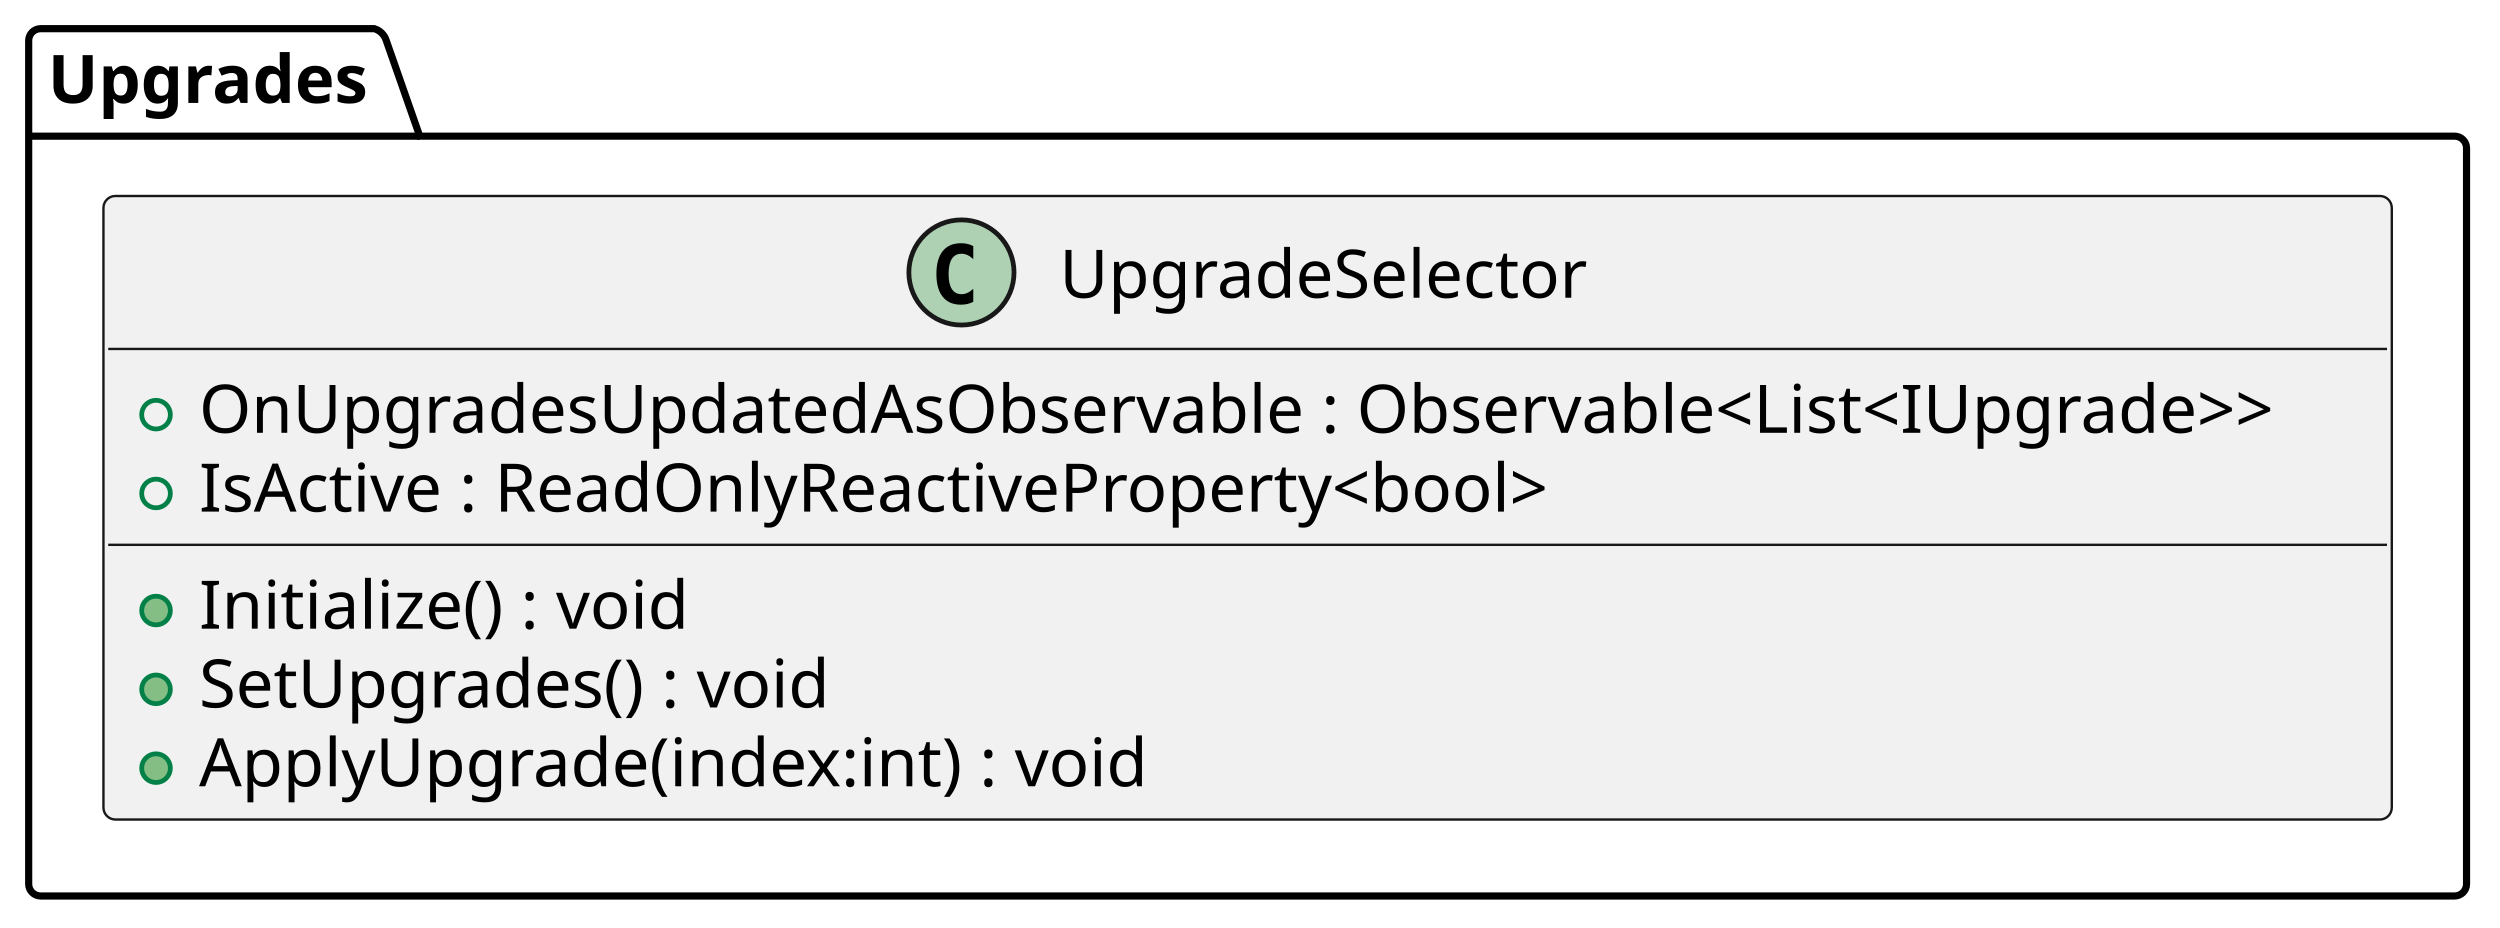
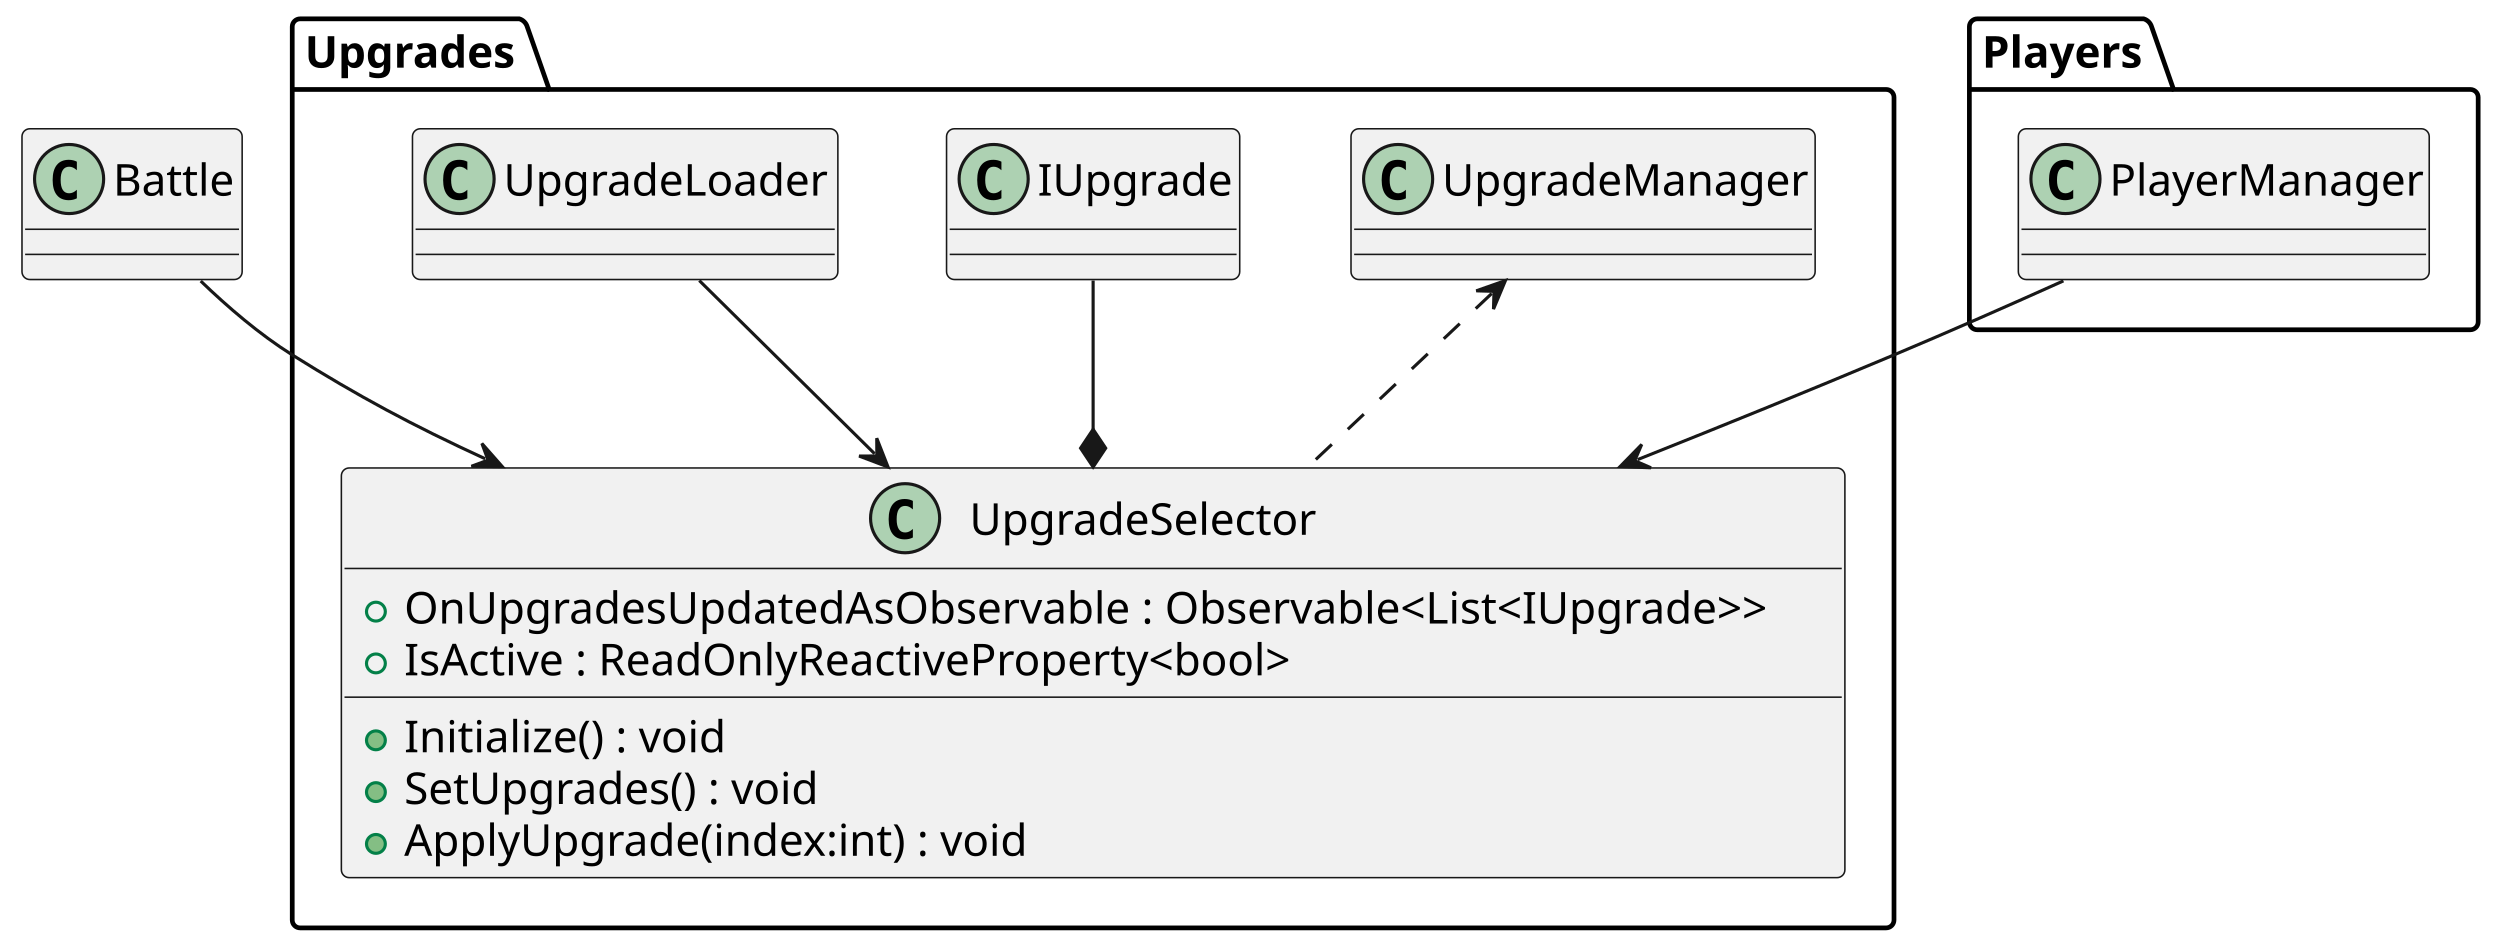
- <svg xmlns="http://www.w3.org/2000/svg" contentStyleType="text/css" height="194px" preserveAspectRatio="none" style="width:523px;height:194px;background:#FFFFFF;" version="1.1" viewBox="0 0 523 194" width="523px" zoomAndPan="magnify">
+ <svg xmlns="http://www.w3.org/2000/svg" contentStyleType="text/css" height="302px" preserveAspectRatio="none" style="width:796px;height:302px;background:#FFFFFF;" version="1.1" viewBox="0 0 796 302" width="796px" zoomAndPan="magnify">
  <defs />
  <g>
    <g id="cluster_Upgrades">
-       <path d="M8.5,6 L78.311,6 A3.75,3.75 0 0 1 80.811,8.5 L87.811,28.488 L513.5,28.488 A2.5,2.5 0 0 1 516,30.988 L516,184.94 A2.5,2.5 0 0 1 513.5,187.44 L8.5,187.44 A2.5,2.5 0 0 1 6,184.94 L6,8.5 A2.5,2.5 0 0 1 8.5,6 " fill="none" style="stroke:#000000;stroke-width:1.5;" />
-       <line style="stroke:#000000;stroke-width:1.5;" x1="6" x2="87.811" y1="28.488" y2="28.488" />
-       <text fill="#000000" font-family="sans-serif" font-size="14" font-weight="bold" lengthAdjust="spacing" textLength="68.811" x="10" y="21.535">Upgrades</text>
+       <path d="M95.55,6 L165.361,6 A3.75,3.75 0 0 1 167.861,8.5 L174.861,28.488 L600.55,28.488 A2.5,2.5 0 0 1 603.05,30.988 L603.05,292.94 A2.5,2.5 0 0 1 600.55,295.44 L95.55,295.44 A2.5,2.5 0 0 1 93.05,292.94 L93.05,8.5 A2.5,2.5 0 0 1 95.55,6 " fill="none" style="stroke:#000000;stroke-width:1.5;" />
+       <line style="stroke:#000000;stroke-width:1.5;" x1="93.05" x2="174.861" y1="28.488" y2="28.488" />
+       <text fill="#000000" font-family="sans-serif" font-size="14" font-weight="bold" lengthAdjust="spacing" textLength="68.811" x="97.05" y="21.535">Upgrades</text>
+     </g>
+     <g id="cluster_Players">
+       <path d="M629.55,6 L682.565,6 A3.75,3.75 0 0 1 685.065,8.5 L692.065,28.488 L786.55,28.488 A2.5,2.5 0 0 1 789.05,30.988 L789.05,102.5 A2.5,2.5 0 0 1 786.55,105 L629.55,105 A2.5,2.5 0 0 1 627.05,102.5 L627.05,8.5 A2.5,2.5 0 0 1 629.55,6 " fill="none" style="stroke:#000000;stroke-width:1.5;" />
+       <line style="stroke:#000000;stroke-width:1.5;" x1="627.05" x2="692.065" y1="28.488" y2="28.488" />
+       <text fill="#000000" font-family="sans-serif" font-size="14" font-weight="bold" lengthAdjust="spacing" textLength="52.015" x="631.05" y="21.535">Players</text>
    </g>
    <g id="elem_UpgradeSelector">
-       <rect codeLine="2" fill="#F1F1F1" height="130.441" id="UpgradeSelector" rx="2.5" ry="2.5" style="stroke:#181818;stroke-width:0.5;" width="478.724" x="21.64" y="41" />
-       <ellipse cx="201.135" cy="57" fill="#ADD1B2" rx="11" ry="11" style="stroke:#181818;stroke-width:1.0;" />
-       <path d="M203.608,63.143 Q203.027,63.442 202.388,63.591 Q201.748,63.741 201.043,63.741 Q198.536,63.741 197.216,62.089 Q195.896,60.437 195.896,57.316 Q195.896,54.187 197.216,52.535 Q198.536,50.883 201.043,50.883 Q201.748,50.883 202.396,51.032 Q203.043,51.182 203.608,51.48 L203.608,54.203 Q202.977,53.622 202.383,53.352 Q201.79,53.083 201.159,53.083 Q199.814,53.083 199.13,54.149 Q198.445,55.216 198.445,57.316 Q198.445,59.408 199.13,60.474 Q199.814,61.541 201.159,61.541 Q201.79,61.541 202.383,61.271 Q202.977,61.002 203.608,60.42 Z " fill="#000000" />
-       <text fill="#000000" font-family="sans-serif" font-size="14" lengthAdjust="spacing" textLength="111.234" x="221.635" y="62.291">UpgradeSelector</text>
-       <line style="stroke:#181818;stroke-width:0.5;" x1="22.64" x2="499.364" y1="73" y2="73" />
-       <ellipse cx="32.64" cy="86.744" fill="none" rx="3" ry="3" style="stroke:#038048;stroke-width:1.0;" />
-       <text fill="#000000" font-family="sans-serif" font-size="14" lengthAdjust="spacing" textLength="452.724" x="41.64" y="90.535">OnUpgradesUpdatedAsObservable : Observable&lt;List&lt;IUpgrade&gt;&gt;</text>
-       <ellipse cx="32.64" cy="103.232" fill="none" rx="3" ry="3" style="stroke:#038048;stroke-width:1.0;" />
-       <text fill="#000000" font-family="sans-serif" font-size="14" lengthAdjust="spacing" textLength="294.896" x="41.64" y="107.023">IsActive : ReadOnlyReactiveProperty&lt;bool&gt;</text>
-       <line style="stroke:#181818;stroke-width:0.5;" x1="22.64" x2="499.364" y1="113.977" y2="113.977" />
-       <ellipse cx="32.64" cy="127.721" fill="#84BE84" rx="3" ry="3" style="stroke:#038048;stroke-width:1.0;" />
-       <text fill="#000000" font-family="sans-serif" font-size="14" lengthAdjust="spacing" textLength="108.801" x="41.64" y="131.512">Initialize() : void</text>
-       <ellipse cx="32.64" cy="144.209" fill="#84BE84" rx="3" ry="3" style="stroke:#038048;stroke-width:1.0;" />
-       <text fill="#000000" font-family="sans-serif" font-size="14" lengthAdjust="spacing" textLength="136.124" x="41.64" y="148">SetUpgrades() : void</text>
-       <ellipse cx="32.64" cy="160.697" fill="#84BE84" rx="3" ry="3" style="stroke:#038048;stroke-width:1.0;" />
-       <text fill="#000000" font-family="sans-serif" font-size="14" lengthAdjust="spacing" textLength="207.389" x="41.64" y="164.488">ApplyUpgrade(index:int) : void</text>
+       <rect codeLine="2" fill="#F1F1F1" height="130.441" id="UpgradeSelector" rx="2.5" ry="2.5" style="stroke:#181818;stroke-width:0.5;" width="478.724" x="108.69" y="149" />
+       <ellipse cx="288.185" cy="165" fill="#ADD1B2" rx="11" ry="11" style="stroke:#181818;stroke-width:1.0;" />
+       <path d="M290.658,171.143 Q290.077,171.442 289.438,171.591 Q288.798,171.741 288.093,171.741 Q285.586,171.741 284.266,170.089 Q282.946,168.437 282.946,165.316 Q282.946,162.186 284.266,160.535 Q285.586,158.883 288.093,158.883 Q288.798,158.883 289.446,159.032 Q290.093,159.182 290.658,159.481 L290.658,162.203 Q290.027,161.622 289.433,161.352 Q288.84,161.083 288.209,161.083 Q286.864,161.083 286.18,162.149 Q285.495,163.216 285.495,165.316 Q285.495,167.408 286.18,168.474 Q286.864,169.541 288.209,169.541 Q288.84,169.541 289.433,169.271 Q290.027,169.001 290.658,168.42 Z " fill="#000000" />
+       <text fill="#000000" font-family="sans-serif" font-size="14" lengthAdjust="spacing" textLength="111.234" x="308.685" y="170.291">UpgradeSelector</text>
+       <line style="stroke:#181818;stroke-width:0.5;" x1="109.69" x2="586.414" y1="181" y2="181" />
+       <ellipse cx="119.69" cy="194.744" fill="none" rx="3" ry="3" style="stroke:#038048;stroke-width:1.0;" />
+       <text fill="#000000" font-family="sans-serif" font-size="14" lengthAdjust="spacing" textLength="452.724" x="128.69" y="198.535">OnUpgradesUpdatedAsObservable : Observable&lt;List&lt;IUpgrade&gt;&gt;</text>
+       <ellipse cx="119.69" cy="211.232" fill="none" rx="3" ry="3" style="stroke:#038048;stroke-width:1.0;" />
+       <text fill="#000000" font-family="sans-serif" font-size="14" lengthAdjust="spacing" textLength="294.896" x="128.69" y="215.023">IsActive : ReadOnlyReactiveProperty&lt;bool&gt;</text>
+       <line style="stroke:#181818;stroke-width:0.5;" x1="109.69" x2="586.414" y1="221.977" y2="221.977" />
+       <ellipse cx="119.69" cy="235.721" fill="#84BE84" rx="3" ry="3" style="stroke:#038048;stroke-width:1.0;" />
+       <text fill="#000000" font-family="sans-serif" font-size="14" lengthAdjust="spacing" textLength="108.801" x="128.69" y="239.512">Initialize() : void</text>
+       <ellipse cx="119.69" cy="252.209" fill="#84BE84" rx="3" ry="3" style="stroke:#038048;stroke-width:1.0;" />
+       <text fill="#000000" font-family="sans-serif" font-size="14" lengthAdjust="spacing" textLength="136.124" x="128.69" y="256">SetUpgrades() : void</text>
+       <ellipse cx="119.69" cy="268.697" fill="#84BE84" rx="3" ry="3" style="stroke:#038048;stroke-width:1.0;" />
+       <text fill="#000000" font-family="sans-serif" font-size="14" lengthAdjust="spacing" textLength="207.389" x="128.69" y="272.488">ApplyUpgrade(index:int) : void</text>
+     </g>
+     <g id="elem_UpgradeLoader">
+       <rect fill="#F1F1F1" height="48" id="UpgradeLoader" rx="2.5" ry="2.5" style="stroke:#181818;stroke-width:0.5;" width="135.448" x="131.33" y="41" />
+       <ellipse cx="146.33" cy="57" fill="#ADD1B2" rx="11" ry="11" style="stroke:#181818;stroke-width:1.0;" />
+       <path d="M148.803,63.143 Q148.222,63.442 147.583,63.591 Q146.944,63.741 146.238,63.741 Q143.731,63.741 142.411,62.089 Q141.092,60.437 141.092,57.316 Q141.092,54.187 142.411,52.535 Q143.731,50.883 146.238,50.883 Q146.944,50.883 147.591,51.032 Q148.239,51.182 148.803,51.48 L148.803,54.203 Q148.172,53.622 147.579,53.352 Q146.985,53.083 146.354,53.083 Q145.01,53.083 144.325,54.149 Q143.64,55.216 143.64,57.316 Q143.64,59.408 144.325,60.474 Q145.01,61.541 146.354,61.541 Q146.985,61.541 147.579,61.271 Q148.172,61.002 148.803,60.42 Z " fill="#000000" />
+       <text fill="#000000" font-family="sans-serif" font-size="14" lengthAdjust="spacing" textLength="103.448" x="160.33" y="62.291">UpgradeLoader</text>
+       <line style="stroke:#181818;stroke-width:0.5;" x1="132.33" x2="265.778" y1="73" y2="73" />
+       <line style="stroke:#181818;stroke-width:0.5;" x1="132.33" x2="265.778" y1="81" y2="81" />
+     </g>
+     <g id="elem_IUpgrade">
+       <rect fill="#F1F1F1" height="48" id="IUpgrade" rx="2.5" ry="2.5" style="stroke:#181818;stroke-width:0.5;" width="93.346" x="301.38" y="41" />
+       <ellipse cx="316.38" cy="57" fill="#ADD1B2" rx="11" ry="11" style="stroke:#181818;stroke-width:1.0;" />
+       <path d="M318.853,63.143 Q318.272,63.442 317.633,63.591 Q316.994,63.741 316.288,63.741 Q313.781,63.741 312.462,62.089 Q311.142,60.437 311.142,57.316 Q311.142,54.187 312.462,52.535 Q313.781,50.883 316.288,50.883 Q316.994,50.883 317.641,51.032 Q318.289,51.182 318.853,51.48 L318.853,54.203 Q318.222,53.622 317.629,53.352 Q317.035,53.083 316.404,53.083 Q315.06,53.083 314.375,54.149 Q313.69,55.216 313.69,57.316 Q313.69,59.408 314.375,60.474 Q315.06,61.541 316.404,61.541 Q317.035,61.541 317.629,61.271 Q318.222,61.002 318.853,60.42 Z " fill="#000000" />
+       <text fill="#000000" font-family="sans-serif" font-size="14" lengthAdjust="spacing" textLength="61.346" x="330.38" y="62.291">IUpgrade</text>
+       <line style="stroke:#181818;stroke-width:0.5;" x1="302.38" x2="393.726" y1="73" y2="73" />
+       <line style="stroke:#181818;stroke-width:0.5;" x1="302.38" x2="393.726" y1="81" y2="81" />
+     </g>
+     <g id="elem_UpgradeManager">
+       <rect fill="#F1F1F1" height="48" id="UpgradeManager" rx="2.5" ry="2.5" style="stroke:#181818;stroke-width:0.5;" width="147.78" x="430.16" y="41" />
+       <ellipse cx="445.16" cy="57" fill="#ADD1B2" rx="11" ry="11" style="stroke:#181818;stroke-width:1.0;" />
+       <path d="M447.633,63.143 Q447.052,63.442 446.413,63.591 Q445.774,63.741 445.068,63.741 Q442.561,63.741 441.241,62.089 Q439.922,60.437 439.922,57.316 Q439.922,54.187 441.241,52.535 Q442.561,50.883 445.068,50.883 Q445.774,50.883 446.421,51.032 Q447.069,51.182 447.633,51.48 L447.633,54.203 Q447.002,53.622 446.409,53.352 Q445.815,53.083 445.184,53.083 Q443.84,53.083 443.155,54.149 Q442.47,55.216 442.47,57.316 Q442.47,59.408 443.155,60.474 Q443.84,61.541 445.184,61.541 Q445.815,61.541 446.409,61.271 Q447.002,61.002 447.633,60.42 Z " fill="#000000" />
+       <text fill="#000000" font-family="sans-serif" font-size="14" lengthAdjust="spacing" textLength="115.78" x="459.16" y="62.291">UpgradeManager</text>
+       <line style="stroke:#181818;stroke-width:0.5;" x1="431.16" x2="576.94" y1="73" y2="73" />
+       <line style="stroke:#181818;stroke-width:0.5;" x1="431.16" x2="576.94" y1="81" y2="81" />
+     </g>
+     <g id="elem_PlayerManager">
+       <rect fill="#F1F1F1" height="48" id="PlayerManager" rx="2.5" ry="2.5" style="stroke:#181818;stroke-width:0.5;" width="130.827" x="642.64" y="41" />
+       <ellipse cx="657.64" cy="57" fill="#ADD1B2" rx="11" ry="11" style="stroke:#181818;stroke-width:1.0;" />
+       <path d="M660.113,63.143 Q659.532,63.442 658.893,63.591 Q658.254,63.741 657.548,63.741 Q655.041,63.741 653.721,62.089 Q652.402,60.437 652.402,57.316 Q652.402,54.187 653.721,52.535 Q655.041,50.883 657.548,50.883 Q658.254,50.883 658.901,51.032 Q659.549,51.182 660.113,51.48 L660.113,54.203 Q659.482,53.622 658.889,53.352 Q658.295,53.083 657.664,53.083 Q656.32,53.083 655.635,54.149 Q654.95,55.216 654.95,57.316 Q654.95,59.408 655.635,60.474 Q656.32,61.541 657.664,61.541 Q658.295,61.541 658.889,61.271 Q659.482,61.002 660.113,60.42 Z " fill="#000000" />
+       <text fill="#000000" font-family="sans-serif" font-size="14" lengthAdjust="spacing" textLength="98.827" x="671.64" y="62.291">PlayerManager</text>
+       <line style="stroke:#181818;stroke-width:0.5;" x1="643.64" x2="772.467" y1="73" y2="73" />
+       <line style="stroke:#181818;stroke-width:0.5;" x1="643.64" x2="772.467" y1="81" y2="81" />
+     </g>
+     <g id="elem_Battle">
+       <rect fill="#F1F1F1" height="48" id="Battle" rx="2.5" ry="2.5" style="stroke:#181818;stroke-width:0.5;" width="70.103" x="7" y="41" />
+       <ellipse cx="22" cy="57" fill="#ADD1B2" rx="11" ry="11" style="stroke:#181818;stroke-width:1.0;" />
+       <path d="M24.473,63.143 Q23.892,63.442 23.253,63.591 Q22.614,63.741 21.908,63.741 Q19.401,63.741 18.081,62.089 Q16.762,60.437 16.762,57.316 Q16.762,54.187 18.081,52.535 Q19.401,50.883 21.908,50.883 Q22.614,50.883 23.261,51.032 Q23.909,51.182 24.473,51.48 L24.473,54.203 Q23.842,53.622 23.249,53.352 Q22.655,53.083 22.024,53.083 Q20.68,53.083 19.995,54.149 Q19.31,55.216 19.31,57.316 Q19.31,59.408 19.995,60.474 Q20.68,61.541 22.024,61.541 Q22.655,61.541 23.249,61.271 Q23.842,61.002 24.473,60.42 Z " fill="#000000" />
+       <text fill="#000000" font-family="sans-serif" font-size="14" lengthAdjust="spacing" textLength="38.103" x="36" y="62.291">Battle</text>
+       <line style="stroke:#181818;stroke-width:0.5;" x1="8" x2="76.103" y1="73" y2="73" />
+       <line style="stroke:#181818;stroke-width:0.5;" x1="8" x2="76.103" y1="81" y2="81" />
+     </g>
+     <g id="link_UpgradeLoader_UpgradeSelector">
+       <path codeLine="10" d="M222.66,89.33 C238.91,105.38 257.07,123.334 278.481,144.474 " fill="none" id="UpgradeLoader-to-UpgradeSelector" style="stroke:#181818;stroke-width:1.0;" />
+       <polygon fill="#181818" points="282.75,148.69,279.156,139.52,279.192,145.177,273.535,145.213,282.75,148.69" style="stroke:#181818;stroke-width:1.0;" />
+     </g>
+     <g id="link_Battle_UpgradeSelector">
+       <path codeLine="11" d="M63.91,89.48 C72.43,97.69 82.64,106.48 93.05,113 C113.91,126.06 131.307,135.437 154.487,146.077 " fill="none" id="Battle-to-UpgradeSelector" style="stroke:#181818;stroke-width:1.0;" />
+       <polygon fill="#181818" points="159.94,148.58,153.429,141.19,155.396,146.494,150.092,148.461,159.94,148.58" style="stroke:#181818;stroke-width:1.0;" />
+     </g>
+     <g id="link_PlayerManager_UpgradeSelector">
+       <path codeLine="12" d="M656.99,89.43 C639.91,97.11 620.73,105.57 603.05,113 C574.98,124.79 550.585,134.733 521.415,146.333 " fill="none" id="PlayerManager-to-UpgradeSelector" style="stroke:#181818;stroke-width:1.0;" />
+       <polygon fill="#181818" points="515.84,148.55,525.681,148.941,520.486,146.702,522.725,141.507,515.84,148.55" style="stroke:#181818;stroke-width:1.0;" />
+     </g>
+     <g id="link_IUpgrade_UpgradeSelector">
+       <path codeLine="13" d="M348.05,89.33 C348.05,105.38 348.05,115.55 348.05,136.69 " fill="none" id="IUpgrade-to-UpgradeSelector" style="stroke:#181818;stroke-width:1.0;" />
+       <polygon fill="#181818" points="348.05,148.69,352.05,142.69,348.05,136.69,344.05,142.69,348.05,148.69" style="stroke:#181818;stroke-width:1.0;" />
+     </g>
+     <g id="link_UpgradeManager_UpgradeSelector">
+       <path codeLine="14" d="M474.966,93.448 C457.956,109.498 438.83,127.55 416.42,148.69 " fill="none" id="UpgradeManager-backto-UpgradeSelector" style="stroke:#181818;stroke-width:1.0;stroke-dasharray:7.0,7.0;" />
+       <polygon fill="#181818" points="479.33,89.33,470.039,92.597,475.693,92.761,475.529,98.416,479.33,89.33" style="stroke:#181818;stroke-width:1.0;" />
    </g>
  </g>
</svg>
